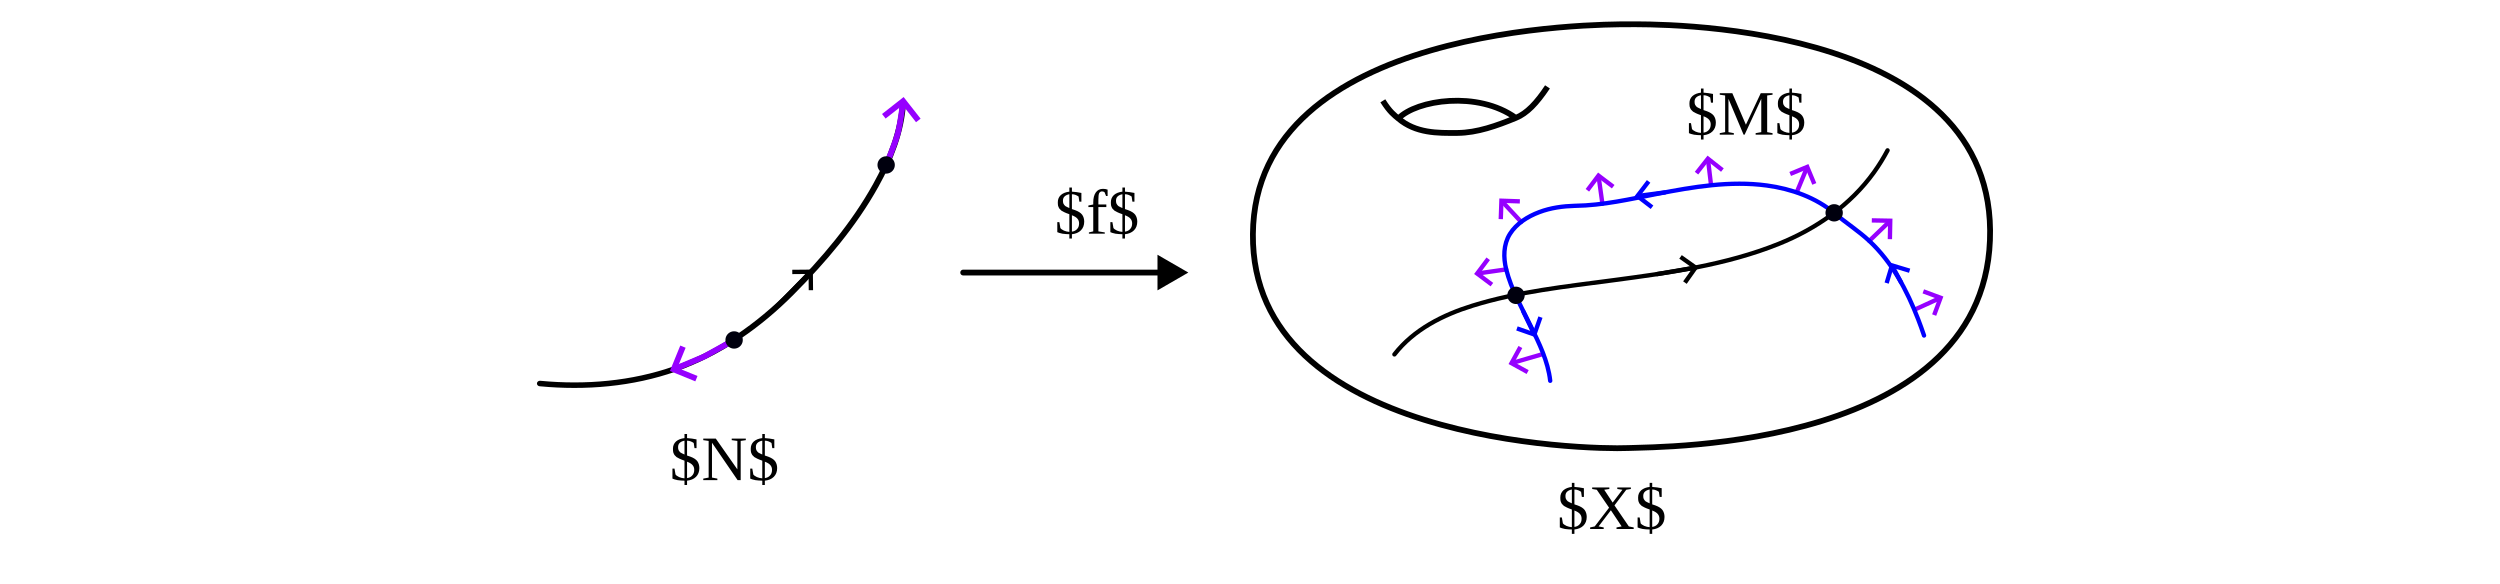
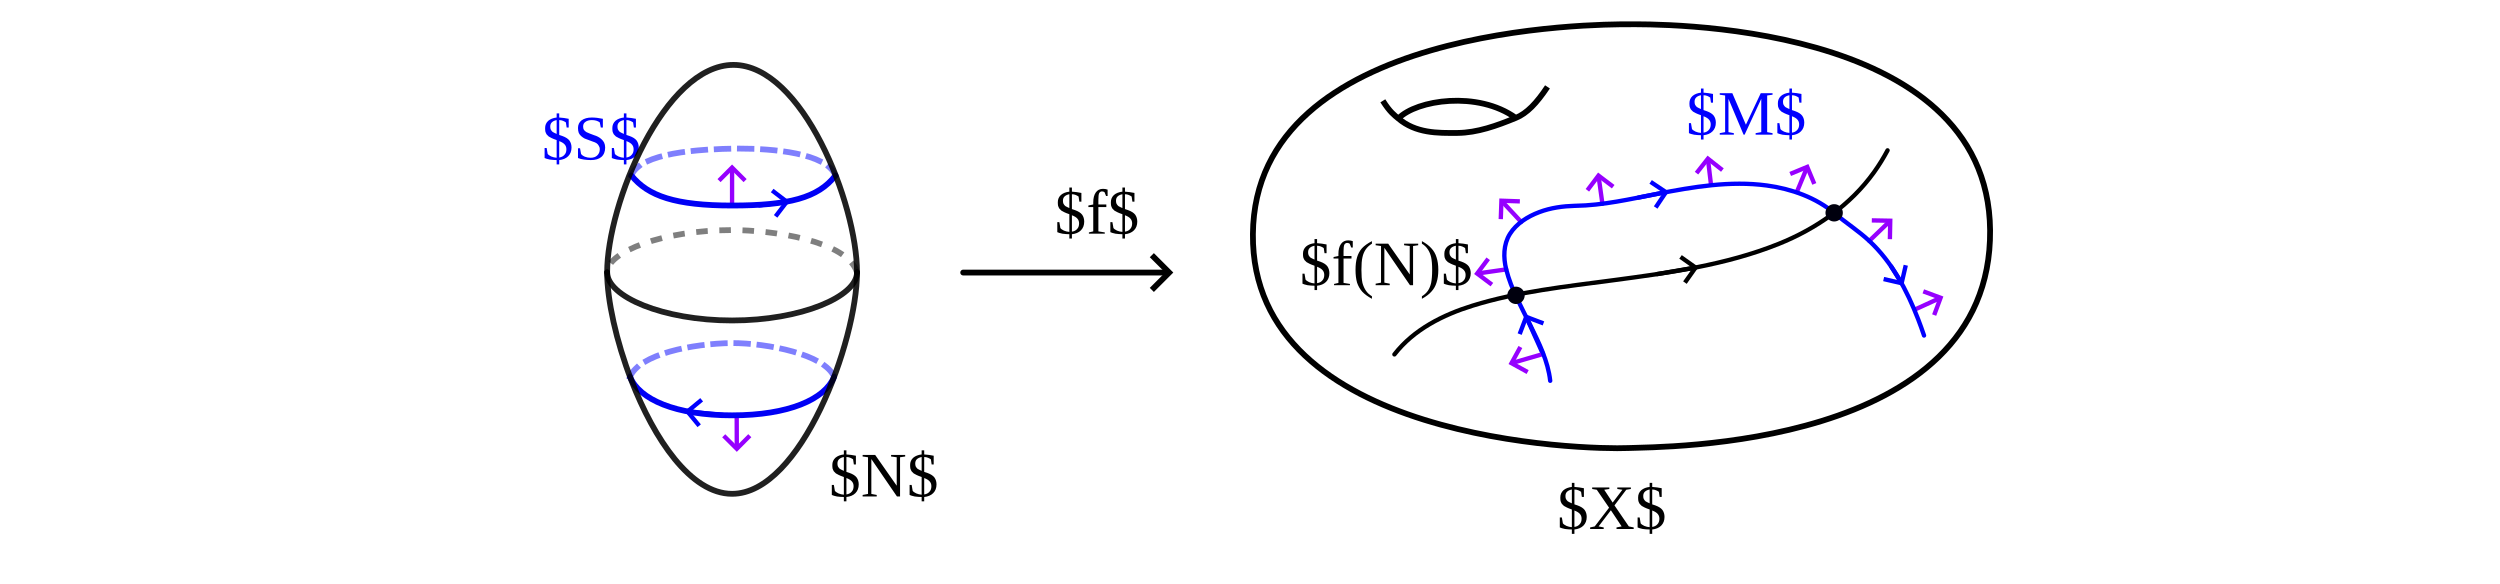
<svg xmlns="http://www.w3.org/2000/svg" width="6in" height="1.4in" viewBox="0 0 152.4 35.56" version="1.1" id="svg1">
  <defs id="defs1">
    <marker style="overflow:visible" id="marker17" refX="0" refY="0" orient="auto-start-reverse" markerWidth="1" markerHeight="1" viewBox="0 0 1 1" preserveAspectRatio="xMidYMid">
      <path style="fill:none;stroke:context-stroke;stroke-width:1;stroke-linecap:butt" d="M 3,-3 0,0 3,3" transform="rotate(180,0.125,0)" id="path17" />
    </marker>
-     <marker style="overflow:visible" id="Triangle" refX="0" refY="0" orient="auto-start-reverse" markerWidth="1" markerHeight="1" viewBox="0 0 1 1" preserveAspectRatio="xMidYMid">
-       <path transform="scale(0.5)" style="fill:context-stroke;fill-rule:evenodd;stroke:context-stroke;stroke-width:1pt" d="M 5.77,0 -2.88,5 V -5 Z" id="path135" />
-     </marker>
-     <marker style="overflow:visible" id="marker17-9" refX="0" refY="0" orient="auto-start-reverse" markerWidth="1" markerHeight="1" viewBox="0 0 1 1" preserveAspectRatio="xMidYMid">
-       <path style="fill:none;stroke:context-stroke;stroke-width:1;stroke-linecap:butt" d="M 3,-3 0,0 3,3" transform="rotate(180,0.125,0)" id="path17-1" />
-     </marker>
-     <marker style="overflow:visible" id="marker17-9-6" refX="0" refY="0" orient="auto-start-reverse" markerWidth="1" markerHeight="1" viewBox="0 0 1 1" preserveAspectRatio="xMidYMid">
-       <path style="fill:none;stroke:context-stroke;stroke-width:1;stroke-linecap:butt" d="M 3,-3 0,0 3,3" transform="rotate(180,0.125,0)" id="path17-1-3" />
-     </marker>
    <marker style="overflow:visible" id="marker17-6-7" refX="0" refY="0" orient="auto-start-reverse" markerWidth="1" markerHeight="1" viewBox="0 0 1 1" preserveAspectRatio="xMidYMid">
      <path style="fill:none;stroke:context-stroke;stroke-width:1;stroke-linecap:butt" d="M 3,-3 0,0 3,3" transform="rotate(180,0.125,0)" id="path17-4-4" />
-     </marker>
-     <marker style="overflow:visible" id="marker17-6-7-9" refX="0" refY="0" orient="auto-start-reverse" markerWidth="1" markerHeight="1" viewBox="0 0 1 1" preserveAspectRatio="xMidYMid">
-       <path style="fill:none;stroke:context-stroke;stroke-width:1;stroke-linecap:butt" d="M 3,-3 0,0 3,3" transform="rotate(180,0.125,0)" id="path17-4-4-9" />
    </marker>
    <marker style="overflow:visible" id="marker17-9-0" refX="0" refY="0" orient="auto-start-reverse" markerWidth="1" markerHeight="1" viewBox="0 0 1 1" preserveAspectRatio="xMidYMid">
      <path style="fill:none;stroke:context-stroke;stroke-width:1;stroke-linecap:butt" d="M 3,-3 0,0 3,3" transform="rotate(180,0.125,0)" id="path17-1-5" />
    </marker>
    <marker style="overflow:visible" id="marker17-9-0-1" refX="0" refY="0" orient="auto-start-reverse" markerWidth="1" markerHeight="1" viewBox="0 0 1 1" preserveAspectRatio="xMidYMid">
      <path style="fill:none;stroke:context-stroke;stroke-width:1;stroke-linecap:butt" d="M 3,-3 0,0 3,3" transform="rotate(180,0.125,0)" id="path17-1-5-5" />
    </marker>
    <marker style="overflow:visible" id="marker17-9-0-5" refX="0" refY="0" orient="auto-start-reverse" markerWidth="1" markerHeight="1" viewBox="0 0 1 1" preserveAspectRatio="xMidYMid">
      <path style="fill:none;stroke:context-stroke;stroke-width:1;stroke-linecap:butt" d="M 3,-3 0,0 3,3" transform="rotate(180,0.125,0)" id="path17-1-5-2" />
    </marker>
    <marker style="overflow:visible" id="marker17-9-0-5-1" refX="0" refY="0" orient="auto-start-reverse" markerWidth="1" markerHeight="1" viewBox="0 0 1 1" preserveAspectRatio="xMidYMid">
      <path style="fill:none;stroke:context-stroke;stroke-width:1;stroke-linecap:butt" d="M 3,-3 0,0 3,3" transform="rotate(180,0.125,0)" id="path17-1-5-2-1" />
    </marker>
    <marker style="overflow:visible" id="marker17-9-0-5-5" refX="0" refY="0" orient="auto-start-reverse" markerWidth="1" markerHeight="1" viewBox="0 0 1 1" preserveAspectRatio="xMidYMid">
      <path style="fill:none;stroke:context-stroke;stroke-width:1;stroke-linecap:butt" d="M 3,-3 0,0 3,3" transform="rotate(180,0.125,0)" id="path17-1-5-2-2" />
    </marker>
    <marker style="overflow:visible" id="marker17-9-0-5-5-8" refX="0" refY="0" orient="auto-start-reverse" markerWidth="1" markerHeight="1" viewBox="0 0 1 1" preserveAspectRatio="xMidYMid">
      <path style="fill:none;stroke:context-stroke;stroke-width:1;stroke-linecap:butt" d="M 3,-3 0,0 3,3" transform="rotate(180,0.125,0)" id="path17-1-5-2-2-4" />
    </marker>
    <marker style="overflow:visible" id="marker17-9-0-5-5-8-4" refX="0" refY="0" orient="auto-start-reverse" markerWidth="1" markerHeight="1" viewBox="0 0 1 1" preserveAspectRatio="xMidYMid">
      <path style="fill:none;stroke:context-stroke;stroke-width:1;stroke-linecap:butt" d="M 3,-3 0,0 3,3" transform="rotate(180,0.125,0)" id="path17-1-5-2-2-4-1" />
    </marker>
    <marker style="overflow:visible" id="marker17-9-0-5-5-8-4-2" refX="0" refY="0" orient="auto-start-reverse" markerWidth="1" markerHeight="1" viewBox="0 0 1 1" preserveAspectRatio="xMidYMid">
      <path style="fill:none;stroke:context-stroke;stroke-width:1;stroke-linecap:butt" d="M 3,-3 0,0 3,3" transform="rotate(180,0.125,0)" id="path17-1-5-2-2-4-1-3" />
    </marker>
-     <marker style="overflow:visible" id="marker17-9-0-5-5-8-4-2-2" refX="0" refY="0" orient="auto-start-reverse" markerWidth="1" markerHeight="1" viewBox="0 0 1 1" preserveAspectRatio="xMidYMid">
-       <path style="fill:none;stroke:context-stroke;stroke-width:1;stroke-linecap:butt" d="M 3,-3 0,0 3,3" transform="rotate(180,0.125,0)" id="path17-1-5-2-2-4-1-3-7" />
+     <marker style="overflow:visible" id="marker17-9-0-5-5-8-4-7-1" refX="0" refY="0" orient="auto-start-reverse" markerWidth="1" markerHeight="1" viewBox="0 0 1 1" preserveAspectRatio="xMidYMid">
+       <path style="fill:none;stroke:context-stroke;stroke-width:1;stroke-linecap:butt" d="M 3,-3 0,0 3,3" transform="rotate(180,0.125,0)" id="path17-1-5-2-2-4-1-2-0" />
    </marker>
-     <marker style="overflow:visible" id="marker17-9-0-5-5-8-4-2-2-0" refX="0" refY="0" orient="auto-start-reverse" markerWidth="1" markerHeight="1" viewBox="0 0 1 1" preserveAspectRatio="xMidYMid">
-       <path style="fill:none;stroke:context-stroke;stroke-width:1;stroke-linecap:butt" d="M 3,-3 0,0 3,3" transform="rotate(180,0.125,0)" id="path17-1-5-2-2-4-1-3-7-1" />
+     <marker style="overflow:visible" id="marker17-9-0-5-5-8-4-7-7" refX="0" refY="0" orient="auto-start-reverse" markerWidth="1" markerHeight="1" viewBox="0 0 1 1" preserveAspectRatio="xMidYMid">
+       <path style="fill:none;stroke:context-stroke;stroke-width:1;stroke-linecap:butt" d="M 3,-3 0,0 3,3" transform="rotate(180,0.125,0)" id="path17-1-5-2-2-4-1-2-9" />
+     </marker>
+     <marker style="overflow:visible" id="marker17-9-6-3" refX="0" refY="0" orient="auto-start-reverse" markerWidth="1" markerHeight="1" viewBox="0 0 1 1" preserveAspectRatio="xMidYMid">
+       <path style="fill:none;stroke:context-stroke;stroke-width:1;stroke-linecap:butt" d="M 3,-3 0,0 3,3" transform="rotate(180,0.125,0)" id="path17-1-3-3" />
+     </marker>
+     <marker style="overflow:visible" id="marker17-9-6-3-5" refX="0" refY="0" orient="auto-start-reverse" markerWidth="1" markerHeight="1" viewBox="0 0 1 1" preserveAspectRatio="xMidYMid">
+       <path style="fill:none;stroke:context-stroke;stroke-width:1;stroke-linecap:butt" d="M 3,-3 0,0 3,3" transform="rotate(180,0.125,0)" id="path17-1-3-3-2" />
    </marker>
  </defs>
  <g id="layer1">
    <path id="path19" style="fill:none;stroke:#000000;stroke-width:0.353;stroke-linejoin:round" d="M 121.316,14.035 C 121.436,27.42 101.187,27.228 99.267,27.312 96.666,27.426 76.27,26.938 76.377,14.276 76.484,1.49 97.478,1.48 99.267,1.48 c 1.326,0 21.933,-0.348 22.049,12.555 z" />
    <path d="M 85.245,7.226 C 86.347,6.084 90.09,5.516 92.402,7.188 M 94.335,5.297 C 93.667,6.296 93.088,6.906 92.402,7.188 91.24,7.666 90.056,8.093 88.85,8.104 87.617,8.115 86.308,8.125 85.245,7.226 85.005,7.023 84.726,6.83 84.298,6.146" style="display:inline;fill:none;stroke:#000000;stroke-width:0.353;stroke-dasharray:none;stroke-opacity:1" id="path1" />
-     <path style="fill:none;stroke:#000000;stroke-width:0.401;stroke-linecap:round;stroke-linejoin:round;stroke-dasharray:none;stroke-dashoffset:2.267;stroke-opacity:1;marker-mid:;paint-order:stroke markers fill" d="m 43.263,40.173 c 2.996,0.316 6.084,0.029 8.908,-1.066 2.976,-1.154 5.548,-3.172 7.673,-5.525 2.149,-2.379 4.13,-4.947 5.577,-7.818 0.944,-1.872 1.684,-3.897 1.792,-6.009" id="path2" transform="matrix(0.9239649,0,0,0.8389111,-7.055726,-10.32188)" />
-     <path style="fill:none;stroke:#000000;stroke-width:0.353;stroke-linecap:round;stroke-linejoin:round;stroke-dasharray:none;stroke-dashoffset:2.267;stroke-opacity:1;marker-end:url(#Triangle);paint-order:stroke markers fill" d="m 66.881,30.169 c 4.157,0 8.314,0 12.471,0" id="path3" transform="translate(-8.165508,-13.55436)" />
+     <path style="fill:none;stroke:#000000;stroke-width:0.353;stroke-linecap:round;stroke-linejoin:round;stroke-dasharray:none;stroke-dashoffset:2.267;stroke-opacity:1;marker-end:url(#marker17);paint-order:stroke markers fill" d="m 66.881,30.169 c 4.157,0 8.314,0 12.471,0" id="path3" transform="translate(-8.165508,-13.55436)" />
    <text xml:space="preserve" style="font-size:3.881px;fill:#000000;fill-opacity:1;stroke:none;stroke-width:0.353;stroke-linecap:round;stroke-linejoin:round;stroke-dasharray:none;stroke-dashoffset:2.267;stroke-opacity:1;paint-order:stroke markers fill" x="64.283" y="14.249" id="text4">
      <tspan id="tspan4" style="fill:#000000;fill-opacity:1;stroke:none;stroke-width:0.353" x="64.283" y="14.249">$f$</tspan>
    </text>
-     <text xml:space="preserve" style="font-size:3.881px;fill:#000000;fill-opacity:1;stroke:none;stroke-width:0.353;stroke-linecap:round;stroke-linejoin:round;stroke-dasharray:none;stroke-dashoffset:2.267;stroke-opacity:1;paint-order:stroke markers fill" x="40.82" y="29.272" id="text4-6">
-       <tspan id="tspan4-6" style="fill:#000000;fill-opacity:1;stroke:none;stroke-width:0.353" x="40.82" y="29.272">$N$</tspan>
+     <text xml:space="preserve" style="font-size:3.881px;fill:#000000;fill-opacity:1;stroke:none;stroke-width:0.353;stroke-linecap:round;stroke-linejoin:round;stroke-dasharray:none;stroke-dashoffset:2.267;stroke-opacity:1;paint-order:stroke markers fill" x="79.228" y="17.388" id="text4-3">
+       <tspan id="tspan4-2" style="fill:#000000;fill-opacity:1;stroke:none;stroke-width:0.353" x="79.228" y="17.388">$f(N)$</tspan>
+     </text>
+     <text xml:space="preserve" style="font-size:3.881px;fill:#000000;fill-opacity:1;stroke:none;stroke-width:0.353;stroke-linecap:round;stroke-linejoin:round;stroke-dasharray:none;stroke-dashoffset:2.267;stroke-opacity:1;paint-order:stroke markers fill" x="50.537" y="30.266" id="text4-6">
+       <tspan id="tspan4-6" style="fill:#000000;fill-opacity:1;stroke:none;stroke-width:0.353" x="50.537" y="30.266">$N$</tspan>
+     </text>
+     <text xml:space="preserve" style="font-size:3.881px;fill:#0000ff;fill-opacity:1;stroke:none;stroke-width:0.353;stroke-linecap:round;stroke-linejoin:round;stroke-dasharray:none;stroke-dashoffset:2.267;stroke-opacity:1;paint-order:stroke markers fill" x="33.029" y="9.727" id="text4-6-4">
+       <tspan id="tspan4-6-5" style="fill:#0000ff;fill-opacity:1;stroke:none;stroke-width:0.353" x="33.029" y="9.727">$S$</tspan>
    </text>
    <text xml:space="preserve" style="font-size:3.881px;fill:#000000;fill-opacity:1;stroke:none;stroke-width:0.353;stroke-linecap:round;stroke-linejoin:round;stroke-dasharray:none;stroke-dashoffset:2.267;stroke-opacity:1;paint-order:stroke markers fill" x="94.916" y="32.247" id="text4-6-0">
      <tspan id="tspan4-6-2" style="fill:#000000;fill-opacity:1;stroke:none;stroke-width:0.353" x="94.916" y="32.247">$X$</tspan>
    </text>
-     <text xml:space="preserve" style="font-size:3.881px;fill:#000000;fill-opacity:1;stroke:none;stroke-width:0.353;stroke-linecap:round;stroke-linejoin:round;stroke-dasharray:none;stroke-dashoffset:2.267;stroke-opacity:1;paint-order:stroke markers fill" x="102.786" y="8.212" id="text4-6-0-8">
-       <tspan id="tspan4-6-2-8" style="fill:#000000;fill-opacity:1;stroke:none;stroke-width:0.353" x="102.786" y="8.212">$M$</tspan>
+     <text xml:space="preserve" style="font-size:3.881px;fill:#0000ff;fill-opacity:1;stroke:none;stroke-width:0.353;stroke-linecap:round;stroke-linejoin:round;stroke-dasharray:none;stroke-dashoffset:2.267;stroke-opacity:1;paint-order:stroke markers fill" x="102.786" y="8.212" id="text4-6-0-8">
+       <tspan id="tspan4-6-2-8" style="fill:#0000ff;fill-opacity:1;stroke:none;stroke-width:0.353" x="102.786" y="8.212">$M$</tspan>
    </text>
    <path style="fill:none;fill-opacity:1;stroke:#000000;stroke-width:0.265;stroke-linecap:round;stroke-linejoin:round;stroke-dasharray:none;stroke-dashoffset:2.267;stroke-opacity:1;paint-order:stroke markers fill" d="m 91.903,33.484 c 1.177,-1.518 2.964,-2.413 4.762,-2.971 2.78,-0.862 5.689,-1.165 8.563,-1.549 3.414,-0.455 6.875,-0.924 10.093,-2.215 2.276,-0.913 4.38,-2.363 5.821,-4.374 0.304,-0.424 0.578,-0.869 0.823,-1.33" id="path4" transform="translate(-6.899327,-11.87945)" />
-     <path style="fill:#000000;fill-opacity:1;stroke:#0000ff;stroke-width:0.265;stroke-linecap:round;stroke-linejoin:round;stroke-dasharray:none;stroke-dashoffset:2.267;stroke-opacity:1;marker-end:url(#marker17);paint-order:stroke markers fill" d="m 92.863,18.997 0.642,1.336" id="path16" />
+     <path style="fill:#000000;fill-opacity:1;stroke:#0000ff;stroke-width:0.265;stroke-linecap:round;stroke-linejoin:round;stroke-dasharray:none;stroke-dashoffset:2.267;stroke-opacity:1;marker-start:url(#marker17);paint-order:stroke markers fill" d="m 93.065,19.376 0.993,2.207" id="path16" />
    <path style="fill:#000000;fill-opacity:1;stroke:#000000;stroke-width:0.265;stroke-linecap:round;stroke-linejoin:round;stroke-dasharray:none;stroke-dashoffset:2.267;stroke-opacity:1;marker-end:url(#marker17-6-7);paint-order:stroke markers fill" d="m 101.024,16.709 2.273,-0.388" id="path16-7-6" />
-     <path style="fill:#000000;fill-opacity:1;stroke:#000000;stroke-width:0.265;stroke-linecap:round;stroke-linejoin:round;stroke-dasharray:none;stroke-dashoffset:2.267;stroke-opacity:1;marker-end:url(#marker17-6-7-9);paint-order:stroke markers fill" d="m 47.203,18.828 2.172,-2.214" id="path16-7-6-9" />
-     <path style="fill:#000000;fill-opacity:1;stroke:#0000ff;stroke-width:0.265;stroke-linecap:round;stroke-linejoin:round;stroke-dasharray:none;stroke-dashoffset:2.267;stroke-opacity:1;marker-end:url(#marker17-9);paint-order:stroke markers fill" d="M 115.887,17.208 115.365,16.238" id="path16-4" />
+     <path style="fill:#000000;fill-opacity:1;stroke:#0000ff;stroke-width:0.265;stroke-linecap:round;stroke-linejoin:round;stroke-dasharray:none;stroke-dashoffset:2.267;stroke-opacity:1;marker-start:url(#marker17);paint-order:stroke markers fill" d="m 115.887,17.208 -0.604,-0.968" id="path16-4" />
    <path style="fill:#000000;fill-opacity:1;stroke:#9600ff;stroke-width:0.265;stroke-linecap:round;stroke-linejoin:round;stroke-dasharray:none;stroke-dashoffset:2.267;stroke-opacity:1;marker-end:url(#marker17-9-0);paint-order:stroke markers fill" d="m 113.952,14.686 1.23,-1.184" id="path16-4-2" />
    <path style="fill:#000000;fill-opacity:1;stroke:#9600ff;stroke-width:0.265;stroke-linecap:round;stroke-linejoin:round;stroke-dasharray:none;stroke-dashoffset:2.267;stroke-opacity:1;marker-end:url(#marker17-9-0-5);paint-order:stroke markers fill" d="m 109.537,11.702 0.607,-1.467" id="path16-4-2-0" />
    <path style="fill:#000000;fill-opacity:1;stroke:#9600ff;stroke-width:0.265;stroke-linecap:round;stroke-linejoin:round;stroke-dasharray:none;stroke-dashoffset:2.267;stroke-opacity:1;marker-end:url(#marker17-9-0-5-1);paint-order:stroke markers fill" d="M 104.303,11.266 104.122,9.738" id="path16-4-2-0-8" />
    <path style="fill:#000000;fill-opacity:1;stroke:#9600ff;stroke-width:0.265;stroke-linecap:round;stroke-linejoin:round;stroke-dasharray:none;stroke-dashoffset:2.267;stroke-opacity:1;marker-end:url(#marker17-9-0-5-5);paint-order:stroke markers fill" d="M 97.683,12.421 97.453,10.769" id="path16-4-2-0-2" />
    <path style="fill:#000000;fill-opacity:1;stroke:#9600ff;stroke-width:0.265;stroke-linecap:round;stroke-linejoin:round;stroke-dasharray:none;stroke-dashoffset:2.267;stroke-opacity:1;marker-end:url(#marker17-9-0-5-5-8);paint-order:stroke markers fill" d="M 92.73,13.527 91.572,12.284" id="path16-4-2-0-2-1" />
    <path style="fill:#000000;fill-opacity:1;stroke:#9600ff;stroke-width:0.265;stroke-linecap:round;stroke-linejoin:round;stroke-dasharray:none;stroke-dashoffset:2.267;stroke-opacity:1;marker-end:url(#marker17-9-0-5-5-8-4);paint-order:stroke markers fill" d="m 91.819,16.422 -1.707,0.244" id="path16-4-2-0-2-1-1" />
+     <path style="fill:#000000;fill-opacity:1;stroke:#9600ff;stroke-width:0.265;stroke-linecap:round;stroke-linejoin:round;stroke-dasharray:none;stroke-dashoffset:2.267;stroke-opacity:1;marker-end:url(#marker17-9-0-5-5-8-4-7-1);paint-order:stroke markers fill" d="m 44.627,12.529 0,-2.248" id="path16-4-2-0-2-1-1-8-0" />
+     <path style="fill:#000000;fill-opacity:1;stroke:#9600ff;stroke-width:0.265;stroke-linecap:round;stroke-linejoin:round;stroke-dasharray:none;stroke-dashoffset:2.267;stroke-opacity:1;marker-end:url(#marker17-9-0-5-5-8-4-7-7);paint-order:stroke markers fill" d="m 44.909,25.316 0.006,1.975" id="path16-4-2-0-2-1-1-8-3" />
    <path style="fill:#000000;fill-opacity:1;stroke:#9600ff;stroke-width:0.265;stroke-linecap:round;stroke-linejoin:round;stroke-dasharray:none;stroke-dashoffset:2.267;stroke-opacity:1;marker-end:url(#marker17-9-0-5-5-8-4-2);paint-order:stroke markers fill" d="M 94.058,21.583 92.204,22.121" id="path16-4-2-0-2-1-1-6" />
-     <path style="fill:none;fill-opacity:1;stroke:#9600ff;stroke-width:0.353;stroke-linecap:round;stroke-linejoin:round;stroke-dasharray:none;stroke-dashoffset:2.267;stroke-opacity:1;marker-end:url(#marker17-9-0-5-5-8-4-2-2);paint-order:stroke markers fill" d="m 54.019,10.055 c 0,0 0.534,-1.259 0.709,-1.917 0.164,-0.616 0.317,-1.887 0.317,-1.887" id="path16-4-2-0-2-1-1-6-3" />
-     <path style="fill:none;fill-opacity:1;stroke:#9600ff;stroke-width:0.353;stroke-linecap:round;stroke-linejoin:round;stroke-dasharray:none;stroke-dashoffset:2.267;stroke-opacity:1;marker-end:url(#marker17-9-0-5-5-8-4-2-2-0);paint-order:stroke markers fill" d="m 44.751,20.723 -1.842,1.021 -1.761,0.74" id="path16-4-2-0-2-1-1-6-3-8" />
    <path style="fill:#000000;fill-opacity:1;stroke:#9600ff;stroke-width:0.265;stroke-linecap:round;stroke-linejoin:round;stroke-dasharray:none;stroke-dashoffset:2.267;stroke-opacity:1;marker-end:url(#marker17-9-0-1);paint-order:stroke markers fill" d="m 116.745,18.864 1.493,-0.684" id="path16-4-2-5" />
-     <path style="fill:#000000;fill-opacity:1;stroke:#0000ff;stroke-width:0.265;stroke-linecap:round;stroke-linejoin:round;stroke-dasharray:none;stroke-dashoffset:2.267;stroke-opacity:1;marker-end:url(#marker17-9-6);paint-order:stroke markers fill" d="m 101.485,11.729 -1.604,0.213" id="path16-4-9" />
+     <path style="fill:#000000;fill-opacity:1;stroke:#0000ff;stroke-width:0.265;stroke-linecap:round;stroke-linejoin:round;stroke-dasharray:none;stroke-dashoffset:2.267;stroke-opacity:1;marker-start:url(#marker17);paint-order:stroke markers fill" d="m 101.491,11.728 -1.61,0.316" id="path16-4-9" />
+     <path style="fill:#000000;fill-opacity:1;stroke:#0000ff;stroke-width:0.265;stroke-linecap:round;stroke-linejoin:round;stroke-dasharray:none;stroke-dashoffset:2.267;stroke-opacity:1;marker-end:url(#marker17-9-6-3);paint-order:stroke markers fill" d="m 46.295,12.519 1.604,-0.213" id="path16-4-9-1" />
+     <path style="fill:#000000;fill-opacity:1;stroke:#0000ff;stroke-width:0.265;stroke-linecap:round;stroke-linejoin:round;stroke-dasharray:none;stroke-dashoffset:2.267;stroke-opacity:1;marker-end:url(#marker17-9-6-3-5);paint-order:stroke markers fill" d="M 44.026,25.288 41.973,25.092" id="path16-4-9-1-9" />
    <path style="fill:none;fill-opacity:1;stroke:#0000ff;stroke-width:0.265;stroke-linecap:round;stroke-linejoin:round;stroke-dasharray:none;stroke-dashoffset:2.267;stroke-opacity:1;paint-order:stroke markers fill" d="m 104.183,26.101 c 1.698,-0.023 3.361,-0.411 5.02,-0.732 2.189,-0.423 4.436,-0.809 6.668,-0.507 1.504,0.204 3.004,0.736 4.166,1.721 0.676,0.573 1.43,1.051 2.08,1.657 1.392,1.297 2.3,3.02 2.979,4.775 0.127,0.328 0.246,0.659 0.359,0.993 m -22.789,2.759 c -0.133,-1.193 -0.674,-2.287 -1.195,-3.351 -0.548,-1.121 -1.181,-2.22 -1.487,-3.44 -0.179,-0.714 -0.178,-1.518 0.226,-2.161 0.406,-0.646 1.091,-1.065 1.789,-1.33 0.696,-0.264 1.443,-0.364 2.183,-0.385" id="path13" transform="translate(-8.165508,-13.55436)" />
    <path style="fill:none;fill-opacity:1;stroke:#00000e;stroke-width:1.058;stroke-linecap:round;stroke-linejoin:round;stroke-dasharray:none;stroke-dashoffset:2.267;stroke-opacity:1;paint-order:stroke markers fill" d="m 123.421,41.839 c 0,0 0,0 0,0" id="path14-4" transform="translate(-31.00554,-23.83453)" />
    <path style="fill:none;fill-opacity:1;stroke:#00000e;stroke-width:1.058;stroke-linecap:round;stroke-linejoin:round;stroke-dasharray:none;stroke-dashoffset:2.267;stroke-opacity:1;paint-order:stroke markers fill" d="m 123.421,41.839 c 0,0 0,0 0,0" id="path14" transform="translate(-11.61119,-28.86559)" />
-     <path style="fill:none;fill-opacity:1;stroke:#00000e;stroke-width:1.058;stroke-linecap:round;stroke-linejoin:round;stroke-dasharray:none;stroke-dashoffset:2.267;stroke-opacity:1;paint-order:stroke markers fill" d="m 123.421,41.839 c 0,0 0,0 0,0" id="path14-9" transform="translate(-69.40134,-31.7834)" />
-     <path style="fill:none;fill-opacity:1;stroke:#00000e;stroke-width:1.058;stroke-linecap:round;stroke-linejoin:round;stroke-dasharray:none;stroke-dashoffset:2.267;stroke-opacity:1;paint-order:stroke markers fill" d="m 123.421,41.839 c 0,0 0,0 0,0" id="path14-9-2" transform="translate(-78.66966,-21.11518)" />
+     <path style="fill:none;stroke:#000000;stroke-width:0.353;stroke-linecap:butt;stroke-linejoin:round;stroke-dasharray:0.706, 0.706;stroke-dashoffset:0;stroke-opacity:0.5" d="m 52.243,16.604 c -0.597,-1.951 -5.235,-2.579 -7.616,-2.579 -4.219,-10e-6 -7.616,1.334 -7.616,2.579" id="path11-5" />
+     <path style="fill:none;stroke:#000000;stroke-width:0.353;stroke-linecap:round;stroke-linejoin:round;stroke-dasharray:none;stroke-dashoffset:3.067;stroke-opacity:0.875" d="m 37.011,16.604 c 2.6e-5,1.475 3.4,2.932 7.616,2.932 4.216,-2.1e-5 7.616,-1.457 7.616,-2.932" id="path17-7" />
+     <path style="fill:none;stroke:#0000f5;stroke-width:0.353;stroke-linecap:round;stroke-linejoin:round;stroke-dasharray:none;stroke-dashoffset:3.067;stroke-opacity:0.997" d="m 38.407,22.973 c 0.569,1.382 2.777,2.346 6.22,2.346 3.443,-2.1e-5 5.656,-0.975 6.22,-2.346" id="path17-7-3" />
+     <path style="fill:none;stroke:#0000fd;stroke-width:0.353;stroke-linecap:square;stroke-linejoin:round;stroke-dasharray:0.706, 0.706;stroke-dashoffset:0;stroke-opacity:0.5" d="m 38.407,22.973 c 0.569,-1.382 3.8,-2.031 6.22,-2.06 2.136,2.1e-5 5.656,0.689 6.22,2.06" id="path17-7-3-6" />
+     <path style="fill:none;stroke:#0000f5;stroke-width:0.353;stroke-linecap:round;stroke-linejoin:round;stroke-dasharray:none;stroke-dashoffset:3.067;stroke-opacity:0.997" d="m 38.488,10.696 c 1.02,1.262 2.696,1.833 6.139,1.833 3.443,-2.1e-5 5.257,-0.462 6.302,-1.833" id="path17-7-3-5" />
+     <path style="fill:none;stroke:#0000fd;stroke-width:0.353;stroke-linecap:square;stroke-linejoin:round;stroke-dasharray:0.706, 0.706;stroke-dashoffset:0;stroke-opacity:0.5" d="m 38.488,10.696 c 0.569,-1.382 4.072,-1.611 6.492,-1.64 2.136,2.1e-5 5.384,0.269 5.949,1.64" id="path17-7-3-6-5" />
+     <path d="m 37.011,16.604 c 5e-6,1.682 0.549,4.188 1.479,6.586 1.387,3.577 3.619,6.913 6.137,6.913 4.206,-6.2e-5 7.616,-9.31 7.616,-13.499" style="fill:none;stroke:#000000;stroke-width:0.353;stroke-linecap:round;stroke-linejoin:round;stroke-dasharray:none;stroke-dashoffset:3.067;stroke-opacity:0.875" id="path16-6" />
+     <path d="M 52.243,16.604 C 52.243,12.415 48.917,3.957 44.711,3.956 40.504,3.956 37.011,12.415 37.011,16.604" style="fill:none;stroke:#000000;stroke-width:0.353;stroke-linecap:round;stroke-linejoin:round;stroke-dasharray:none;stroke-dashoffset:3.067;stroke-opacity:0.875" id="path15-2" />
  </g>
</svg>
